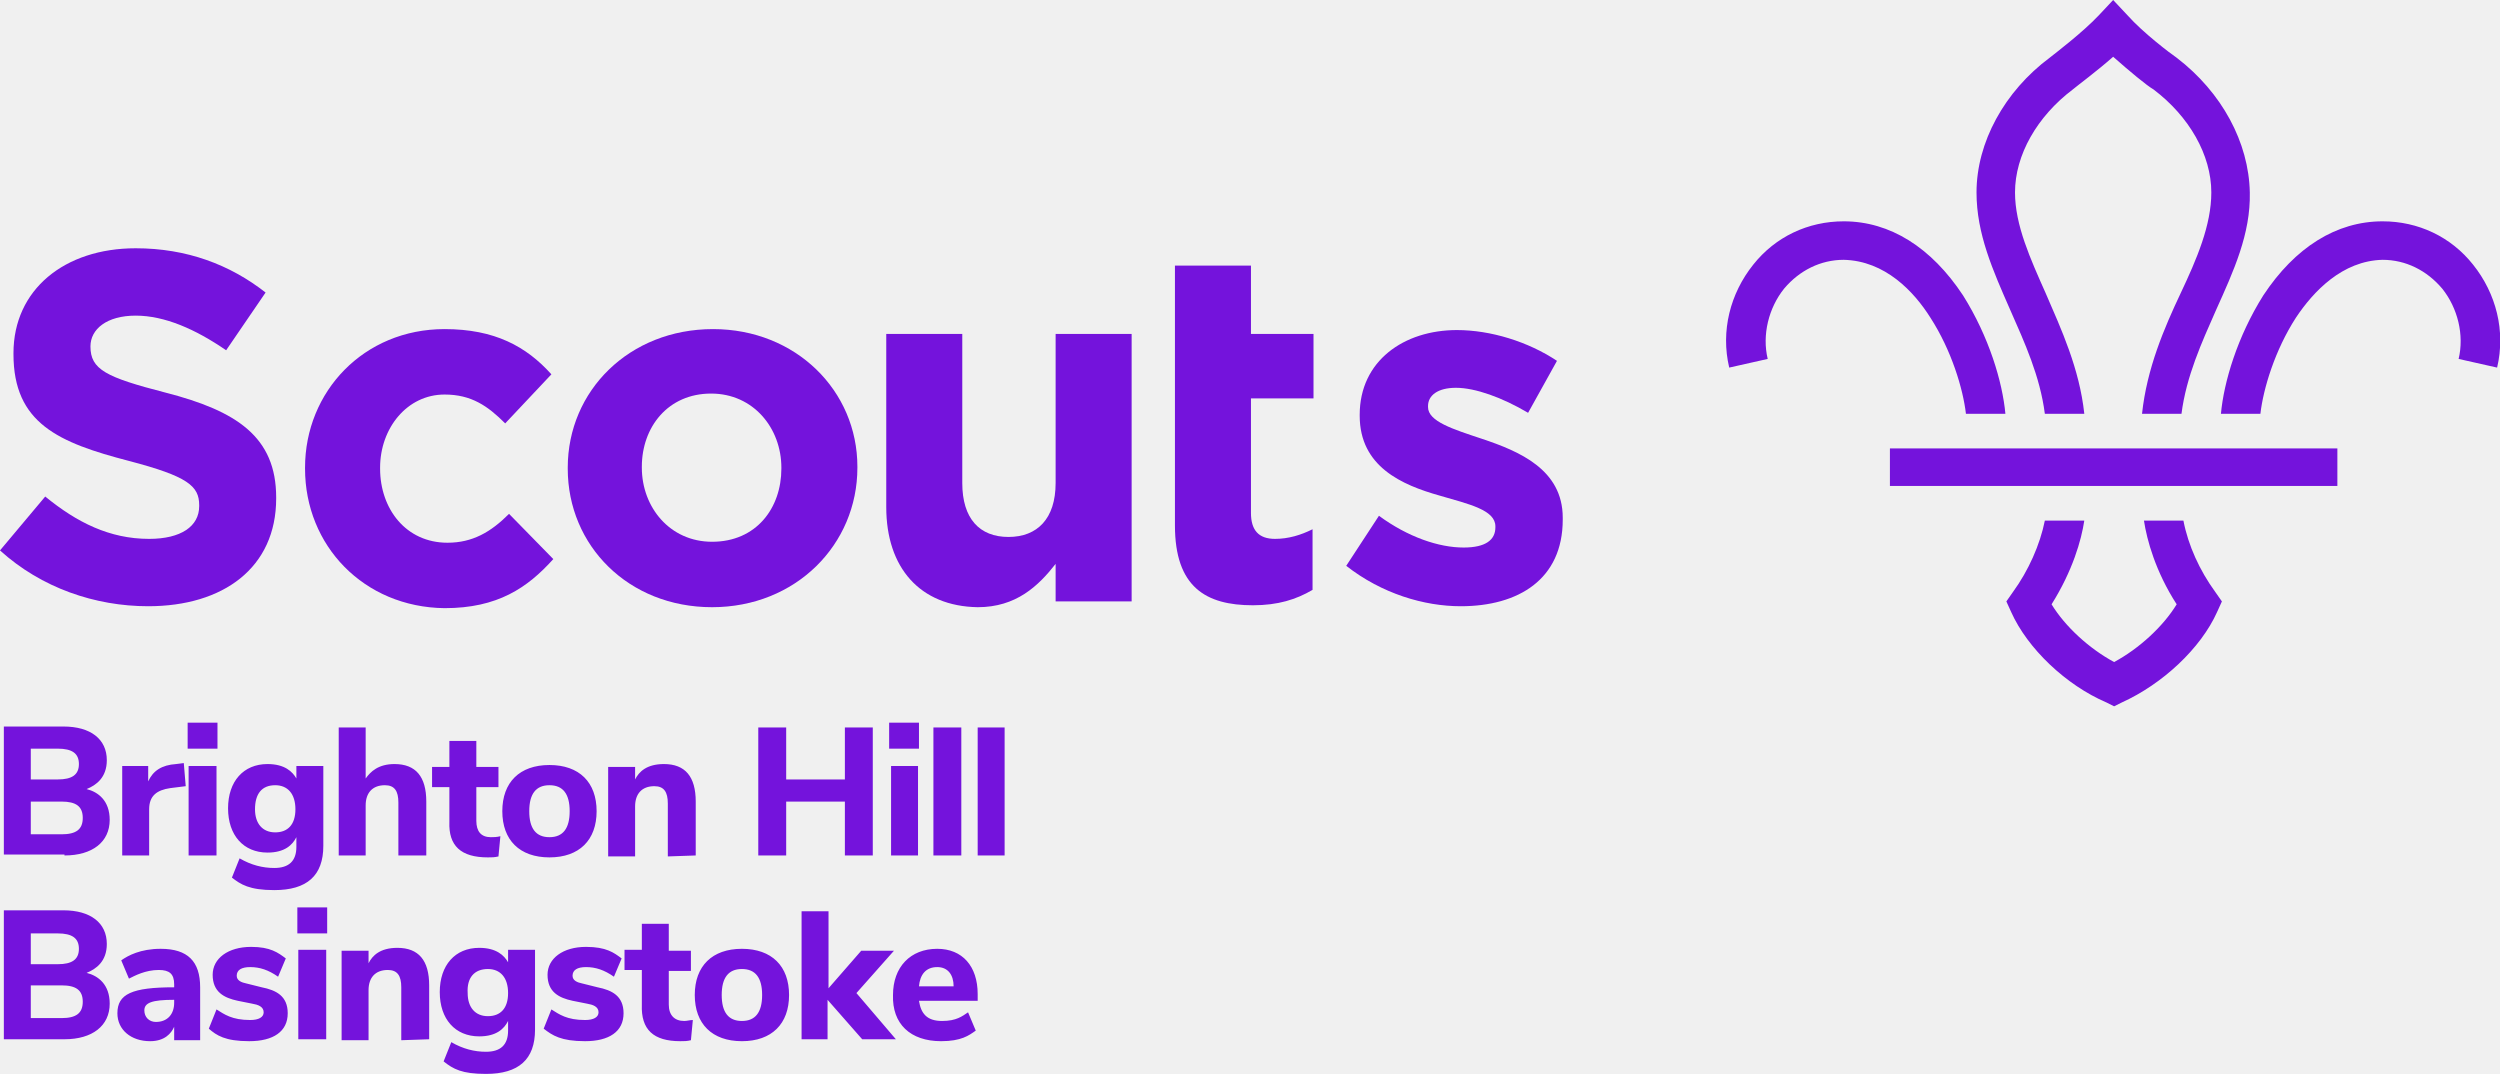
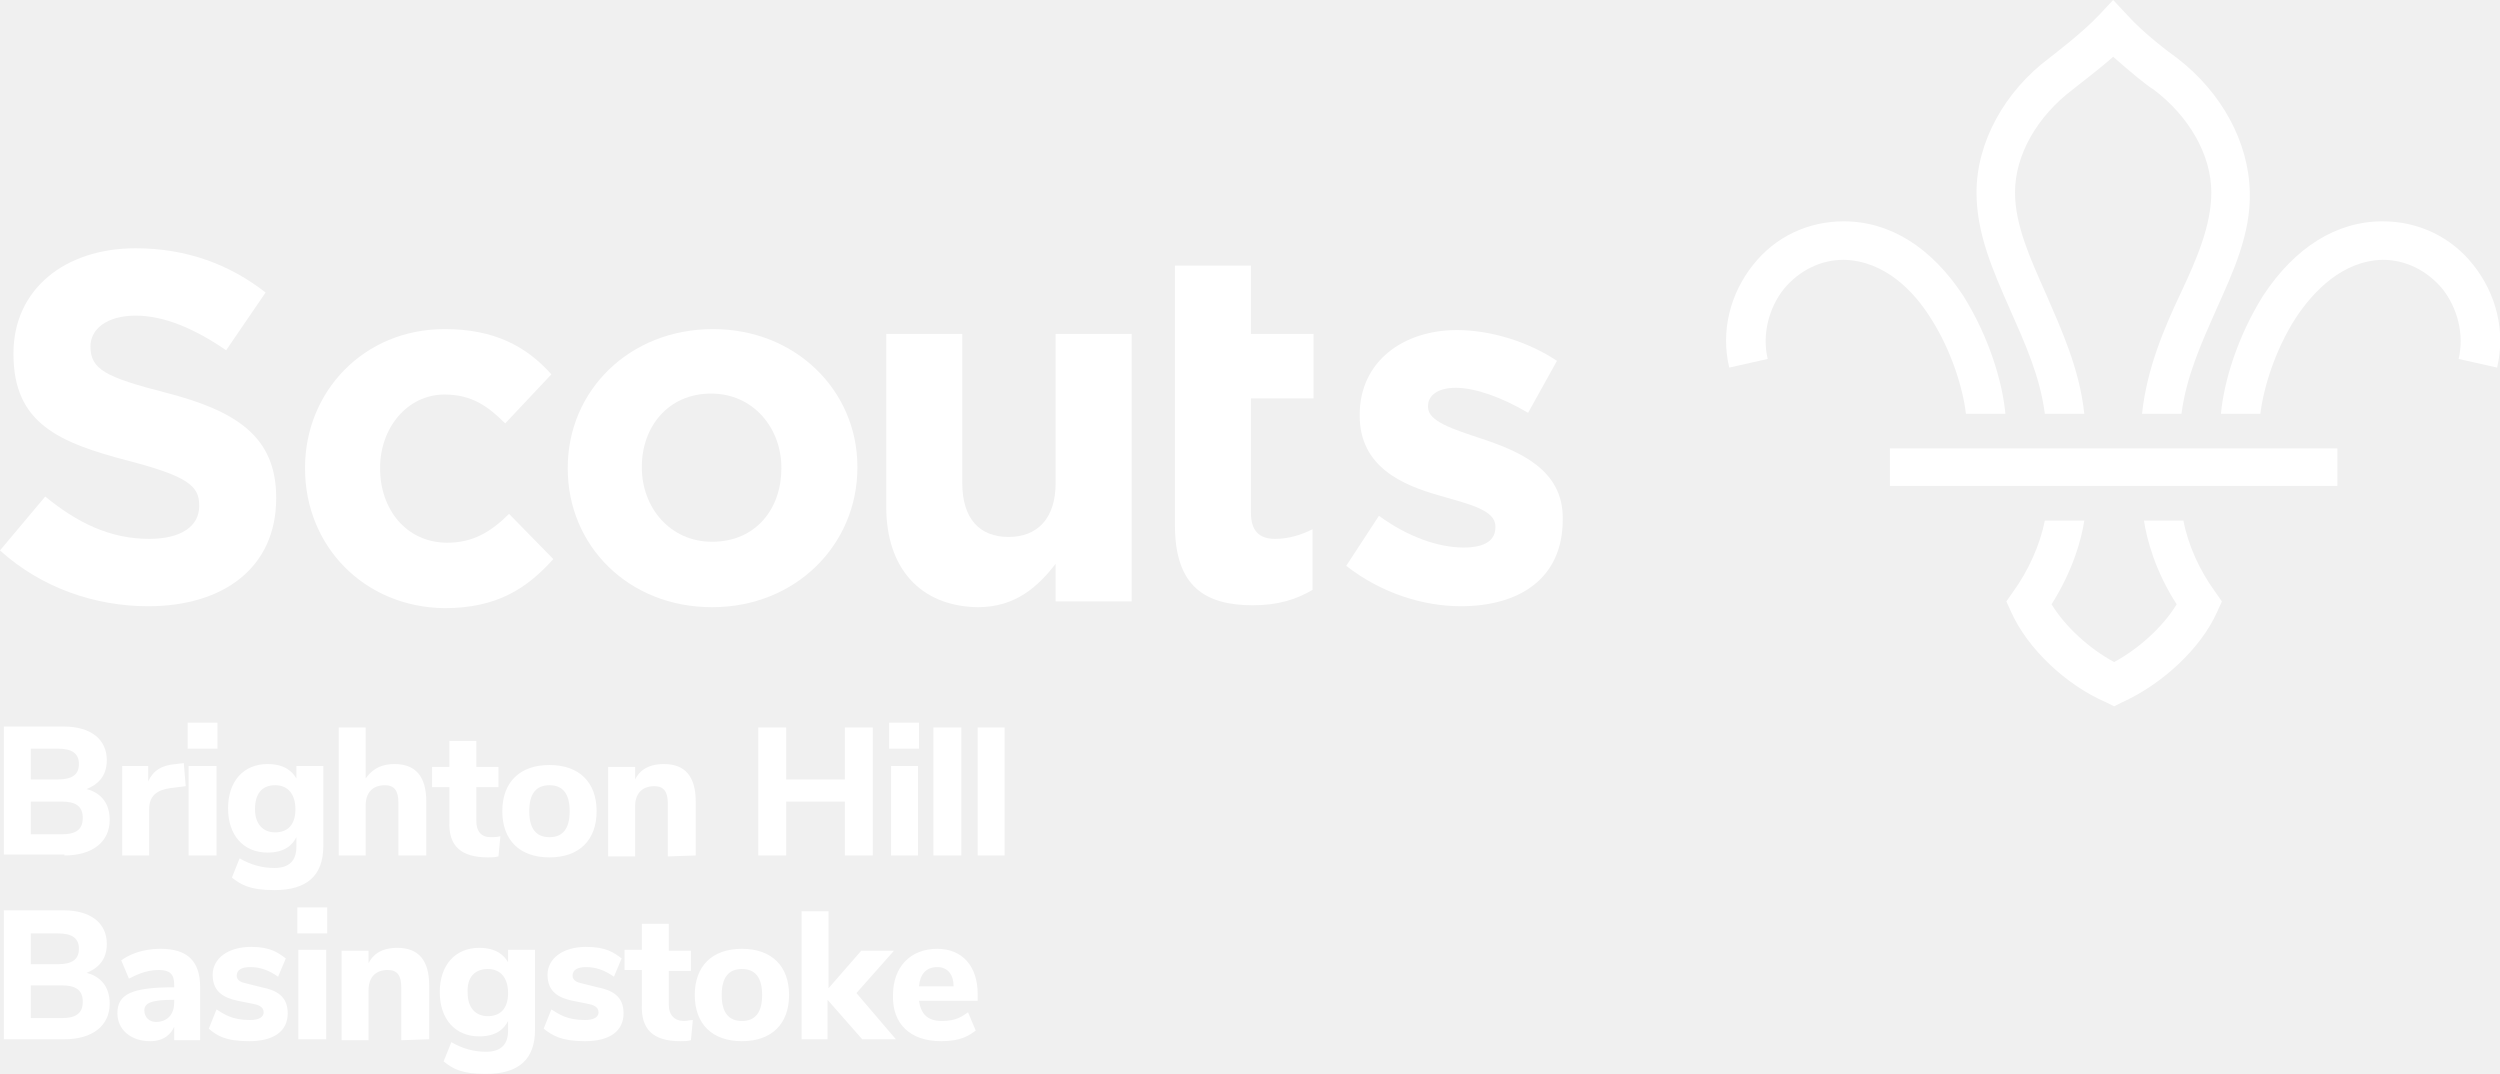
<svg xmlns="http://www.w3.org/2000/svg" version="1.1" id="Layer_1" x="0px" y="0px" viewBox="0 0 259.8 111.6" style="enable-background:new 0 0 259.8 111.6;" xml:space="preserve">
  <style type="text/css">
- 	.st0{fill:#7413DC;}
+ 	.st0{fill:white;}
</style>
  <g>
    <path class="st0" d="M0,57.2l4.7-5.6c3.3,2.7,6.7,4.4,10.8,4.4c3.3,0,5.2-1.3,5.2-3.4v-0.1c0-2-1.2-3-7.3-4.6   c-7.3-1.9-12-3.9-12-11.1v-0.1c0-6.6,5.3-10.9,12.7-10.9c5.3,0,9.8,1.7,13.5,4.6l-4.1,6c-3.2-2.2-6.4-3.6-9.4-3.6s-4.7,1.4-4.7,3.2   V36c0,2.4,1.6,3.2,7.8,4.8c7.4,1.9,11.5,4.6,11.5,10.9v0.1c0,7.2-5.5,11.2-13.3,11.2C9.9,63,4.3,61.1,0,57.2" />
    <path class="st0" d="M31.7,48.7v-0.1c0-7.9,6.1-14.4,14.5-14.4c5.2,0,8.5,1.8,11.1,4.7L52.5,44C50.7,42.2,49,41,46.2,41   c-3.9,0-6.7,3.5-6.7,7.6v0.1c0,4.2,2.7,7.7,7,7.7c2.6,0,4.5-1.1,6.4-3l4.6,4.7c-2.7,3-5.8,5.1-11.3,5.1   C37.8,63.1,31.7,56.7,31.7,48.7" />
    <path class="st0" d="M81.2,48.7v-0.1c0-4.1-2.9-7.7-7.3-7.7c-4.5,0-7.2,3.5-7.2,7.6v0.1c0,4.1,2.9,7.7,7.3,7.7   C78.6,56.3,81.2,52.8,81.2,48.7 M59,48.7v-0.1c0-8,6.4-14.4,15.1-14.4c8.6,0,15,6.4,15,14.3v0.1c0,8-6.4,14.5-15.1,14.5   C65.3,63.1,59,56.7,59,48.7" />
    <path class="st0" d="M92.1,52.7v-18h7.9v15.5c0,3.7,1.8,5.6,4.8,5.6s4.9-1.9,4.9-5.6V34.7h7.9v27.8h-7.9v-3.9   c-1.8,2.3-4.1,4.5-8.1,4.5C95.6,63,92.1,59,92.1,52.7" />
    <path class="st0" d="M122.1,54.6v-27h7.9v7.1h6.5v6.7h-6.5v11.9c0,1.8,0.8,2.7,2.5,2.7c1.4,0,2.7-0.4,3.9-1v6.3   c-1.7,1-3.6,1.6-6.2,1.6C125.3,62.9,122.1,61,122.1,54.6" />
    <path class="st0" d="M139.9,58.8l3.4-5.2c3,2.2,6.2,3.3,8.8,3.3c2.3,0,3.3-0.8,3.3-2.1v-0.1c0-1.7-2.7-2.3-5.8-3.2   c-3.9-1.1-8.3-3-8.3-8.3v-0.1c0-5.6,4.6-8.8,10.1-8.8c3.5,0,7.4,1.2,10.4,3.2l-3,5.4c-2.7-1.6-5.5-2.6-7.5-2.6   c-1.9,0-2.9,0.8-2.9,1.9v0.1c0,1.5,2.6,2.3,5.6,3.3c3.9,1.3,8.4,3.2,8.4,8.2V54c0,6.2-4.6,9-10.6,9C148,63,143.6,61.7,139.9,58.8" />
    <path class="st0" d="M200.6,33c2.2,3.4,3.4,7.4,3.7,10h4.1c-0.3-3.3-1.7-8-4.4-12.3c-3.3-5-7.6-7.7-12.4-7.7h0   c-3.7,0-7.1,1.6-9.4,4.5c-2.4,3-3.4,6.9-2.5,10.7l4-0.9c-0.6-2.5,0.1-5.3,1.7-7.3c1.6-1.9,3.8-3,6.2-3h0   C195.9,27.1,198.9,30.3,200.6,33" />
    <path class="st0" d="M230.2,61.5c-1.6-2.2-2.8-4.8-3.3-7.4h-4.1c0.3,2,1.2,5.3,3.4,8.7c-1.4,2.3-3.9,4.6-6.5,6c0,0,0,0,0,0l0,0   c-2.6-1.4-5.1-3.7-6.5-6c2.2-3.5,3.1-6.7,3.4-8.7h-4.1c-0.5,2.5-1.7,5.2-3.3,7.4l-0.7,1l0.5,1.1c1.7,3.8,5.7,7.6,9.9,9.4l0.8,0.4h0   h0l0.8-0.4c4.2-1.9,8.2-5.6,9.9-9.4l0.5-1.1L230.2,61.5L230.2,61.5z" />
    <path class="st0" d="M238.6,33c-2.2,3.4-3.4,7.4-3.7,10h-4.1c0.3-3.3,1.7-8,4.4-12.3c3.3-5,7.6-7.7,12.4-7.7h0   c3.7,0,7.1,1.6,9.4,4.5c2.4,3,3.4,6.9,2.5,10.7l-4-0.9c0.6-2.5-0.1-5.3-1.7-7.3c-1.6-1.9-3.8-3-6.2-3h0   C243.4,27.1,240.4,30.3,238.6,33" />
    <path class="st0" d="M212.5,43h4.1c-0.5-4.7-2.4-8.8-4-12.5c-1.6-3.6-3.2-7.1-3.2-10.5c0-3.9,2.3-7.9,6-10.7   c0.6-0.5,2.5-1.9,4.2-3.4c1.7,1.5,3.5,3,4.2,3.4c3.7,2.8,6,6.8,6,10.7c0,3.4-1.5,6.9-3.2,10.5s-3.5,7.8-4,12.5h4.1   c0.5-3.9,2.1-7.4,3.6-10.8c1.8-4,3.6-7.9,3.5-12.2c-0.1-5.2-2.9-10.4-7.6-14c-0.6-0.4-3.5-2.6-5.1-4.4L219.6,0l-1.5,1.6   c-1.7,1.8-4.6,4-5.1,4.4c-4.7,3.5-7.6,8.8-7.6,14c0,4.3,1.7,8.1,3.5,12.2C210.4,35.6,212,39.1,212.5,43" />
    <polygon class="st0" points="196.4,50.5 242.9,50.5 242.9,46.6 196.4,46.6  " />
    <path class="st0" d="M6.7,88.9c2.9,0,4.7-1.4,4.7-3.7c0-2-1.2-2.9-2.4-3.2c1-0.4,2.1-1.2,2.1-3c0-2.2-1.7-3.5-4.5-3.5H0.4v13.3H6.7   L6.7,88.9z M6.4,83.3c1.5,0,2.2,0.5,2.2,1.7c0,1.2-0.7,1.7-2.2,1.7H3.2v-3.4H6.4L6.4,83.3z M6,77.8c1.5,0,2.2,0.5,2.2,1.6   C8.2,80.5,7.5,81,6,81H3.2v-3.2H6L6,77.8z M15.5,88.9v-4.8c0-1.4,0.8-2,2.2-2.2l1.6-0.2l-0.2-2.4l-0.8,0.1   c-1.5,0.1-2.4,0.7-2.9,1.8v-1.6h-2.7v9.3L15.5,88.9L15.5,88.9z M22.5,88.9v-9.3h-2.9v9.3H22.5L22.5,88.9z M22.6,77.8v-2.7h-3.1v2.7   H22.6L22.6,77.8z M28.5,92.5c3.4,0,5.1-1.5,5.1-4.6v-8.3h-2.8v1.3c-0.4-0.7-1.2-1.5-3-1.5c-2.5,0-4.1,1.8-4.1,4.6   c0,2.8,1.6,4.6,4.1,4.6c1.8,0,2.6-0.8,3-1.6v1c0,1.5-0.8,2.2-2.3,2.2c-1.2,0-2.4-0.3-3.6-1l-0.8,2C25,91.9,25.9,92.5,28.5,92.5   L28.5,92.5z M28.6,81.6c1.3,0,2.1,0.9,2.1,2.5c0,1.6-0.8,2.4-2.1,2.4s-2.1-0.9-2.1-2.4C26.5,82.5,27.2,81.6,28.6,81.6L28.6,81.6z    M44.3,88.9v-5.6c0-2.6-1.1-3.9-3.3-3.9c-1.7,0-2.5,0.8-3,1.5v-5.3h-2.8v13.3H38v-5.2c0-1.3,0.7-2.1,2-2.1c1,0,1.4,0.6,1.4,1.8v5.5   L44.3,88.9L44.3,88.9z M50.7,89.1c0.4,0,0.7,0,1.1-0.1l0.2-2.1C51.6,87,51.3,87,51,87c-1,0-1.5-0.6-1.5-1.7v-3.5h2.3v-2.1h-2.3   v-2.7h-2.8v2.7h-1.8v2.1h1.8v3.6C46.6,87.9,47.9,89.1,50.7,89.1L50.7,89.1z M57.1,89.1c3.1,0,4.9-1.8,4.9-4.8s-1.8-4.8-4.9-4.8   c-3.1,0-4.9,1.8-4.9,4.8S54,89.1,57.1,89.1L57.1,89.1z M57.1,81.6c1.4,0,2.1,0.9,2.1,2.7c0,1.8-0.7,2.7-2.1,2.7   c-1.4,0-2.1-0.9-2.1-2.7S55.7,81.6,57.1,81.6L57.1,81.6z M72.3,88.9v-5.6c0-2.6-1.1-3.9-3.3-3.9c-1.8,0-2.6,0.8-3,1.6v-1.3h-2.8   v9.3H66v-5.2c0-1.3,0.7-2.1,2-2.1c1,0,1.4,0.6,1.4,1.8v5.5L72.3,88.9L72.3,88.9z M90.7,88.9V75.6h-2.9V81h-6.1v-5.4h-2.9v13.3h2.9   v-5.6h6.1v5.6H90.7L90.7,88.9z M95.4,88.9v-9.3h-2.8v9.3H95.4L95.4,88.9z M95.5,77.8v-2.7h-3.1v2.7H95.5L95.5,77.8z M99.9,88.9   V75.6H97v13.3H99.9L99.9,88.9z M104.4,88.9V75.6h-2.8v13.3H104.4L104.4,88.9z" />
    <path class="st0" d="M6.7,108c2.9,0,4.7-1.4,4.7-3.7c0-2-1.2-2.9-2.4-3.2c1-0.4,2.1-1.2,2.1-3c0-2.2-1.7-3.5-4.5-3.5H0.4V108H6.7   L6.7,108z M6.4,102.4c1.5,0,2.2,0.5,2.2,1.7c0,1.2-0.7,1.7-2.2,1.7H3.2v-3.4H6.4L6.4,102.4z M6,97c1.5,0,2.2,0.5,2.2,1.6   c0,1.1-0.7,1.6-2.2,1.6H3.2V97H6L6,97z M15.6,108.2c1.5,0,2.2-0.8,2.5-1.5v1.4h2.7v-5.5c0-2.7-1.3-4-4.1-4c-2.1,0-3.4,0.7-4.1,1.2   l0.8,1.9c0.6-0.3,1.7-0.9,3.1-0.9c1.1,0,1.6,0.4,1.6,1.5v0.3c-4.4,0-5.9,0.7-5.9,2.7C12.2,107,13.6,108.2,15.6,108.2L15.6,108.2z    M18.1,103.9v0.3c0,1.2-0.7,2-1.9,2c-0.7,0-1.2-0.5-1.2-1.2C15,104.2,15.8,103.9,18.1,103.9L18.1,103.9z M25.9,108.2   c2.5,0,4-1,4-2.9c0-1.8-1.2-2.4-2.7-2.7l-1.6-0.4c-0.5-0.1-1-0.3-1-0.8c0-0.6,0.5-0.9,1.4-0.9c1,0,1.9,0.3,2.9,1l0.8-1.9   c-0.8-0.6-1.6-1.2-3.6-1.2c-2.4,0-4,1.2-4,2.9c0,1.8,1.2,2.4,2.6,2.7l1.5,0.3c0.6,0.1,1.2,0.3,1.2,0.9c0,0.5-0.5,0.8-1.4,0.8   c-1.9,0-2.7-0.6-3.5-1.1l-0.8,2C22.5,107.6,23.4,108.2,25.9,108.2L25.9,108.2z M33.9,108v-9.3H31v9.3H33.9L33.9,108z M34,97v-2.7   h-3.1V97L34,97L34,97z M44.6,108v-5.6c0-2.6-1.1-3.9-3.3-3.9c-1.8,0-2.6,0.8-3,1.6v-1.3h-2.8v9.3h2.8v-5.2c0-1.3,0.7-2.1,2-2.1   c1,0,1.4,0.6,1.4,1.8v5.5L44.6,108L44.6,108z M50.5,111.6c3.4,0,5.1-1.5,5.1-4.6v-8.3h-2.8v1.3c-0.4-0.7-1.2-1.5-3-1.5   c-2.5,0-4.1,1.8-4.1,4.6c0,2.8,1.6,4.6,4.1,4.6c1.8,0,2.6-0.8,3-1.6v1c0,1.5-0.8,2.2-2.3,2.2c-1.2,0-2.4-0.3-3.6-1l-0.8,2   C47.1,111.1,48,111.6,50.5,111.6L50.5,111.6z M50.7,100.7c1.3,0,2.1,0.9,2.1,2.5c0,1.6-0.8,2.4-2.1,2.4s-2.1-0.9-2.1-2.4   C48.5,101.6,49.3,100.7,50.7,100.7L50.7,100.7z M60.8,108.2c2.5,0,4-1,4-2.9c0-1.8-1.2-2.4-2.7-2.7l-1.6-0.4c-0.5-0.1-1-0.3-1-0.8   c0-0.6,0.5-0.9,1.4-0.9c1,0,1.9,0.3,2.9,1l0.8-1.9c-0.8-0.6-1.6-1.2-3.7-1.2c-2.4,0-4,1.2-4,2.9c0,1.8,1.2,2.4,2.6,2.7l1.5,0.3   c0.6,0.1,1.2,0.3,1.2,0.9c0,0.5-0.5,0.8-1.4,0.8c-1.9,0-2.7-0.6-3.5-1.1l-0.8,2C57.4,107.6,58.3,108.2,60.8,108.2L60.8,108.2z    M70.7,108.2c0.4,0,0.7,0,1.1-0.1l0.2-2.1c-0.3,0-0.6,0.1-0.9,0.1c-1,0-1.6-0.6-1.6-1.7v-3.5h2.3v-2.1h-2.3V96h-2.8v2.7h-1.8v2.1   h1.8v3.6C66.6,107,67.9,108.2,70.7,108.2L70.7,108.2z M77.1,108.2c3.1,0,4.9-1.8,4.9-4.8s-1.8-4.8-4.9-4.8c-3.1,0-4.9,1.8-4.9,4.8   S74,108.2,77.1,108.2L77.1,108.2z M77.1,100.7c1.4,0,2.1,0.9,2.1,2.7c0,1.8-0.7,2.7-2.1,2.7c-1.4,0-2.1-0.9-2.1-2.7   S75.7,100.7,77.1,100.7L77.1,100.7z M93.1,108l-4.1-4.8l3.9-4.4h-3.4l-3.4,3.9v-8h-2.8V108H86v-4.1l3.6,4.1L93.1,108L93.1,108z    M97.8,108.2c2.1,0,2.9-0.6,3.6-1.1l-0.8-1.9c-0.6,0.4-1.2,0.9-2.7,0.9c-1.6,0-2.2-0.8-2.4-2.1h6.1v-0.7c0-2.9-1.6-4.7-4.2-4.7   c-2.8,0-4.6,1.9-4.6,4.8C92.7,106.4,94.6,108.2,97.8,108.2L97.8,108.2z M97.4,100.5c1.1,0,1.7,0.8,1.7,2h-3.6   C95.6,101.3,96.2,100.5,97.4,100.5L97.4,100.5z" />
  </g>
</svg>
